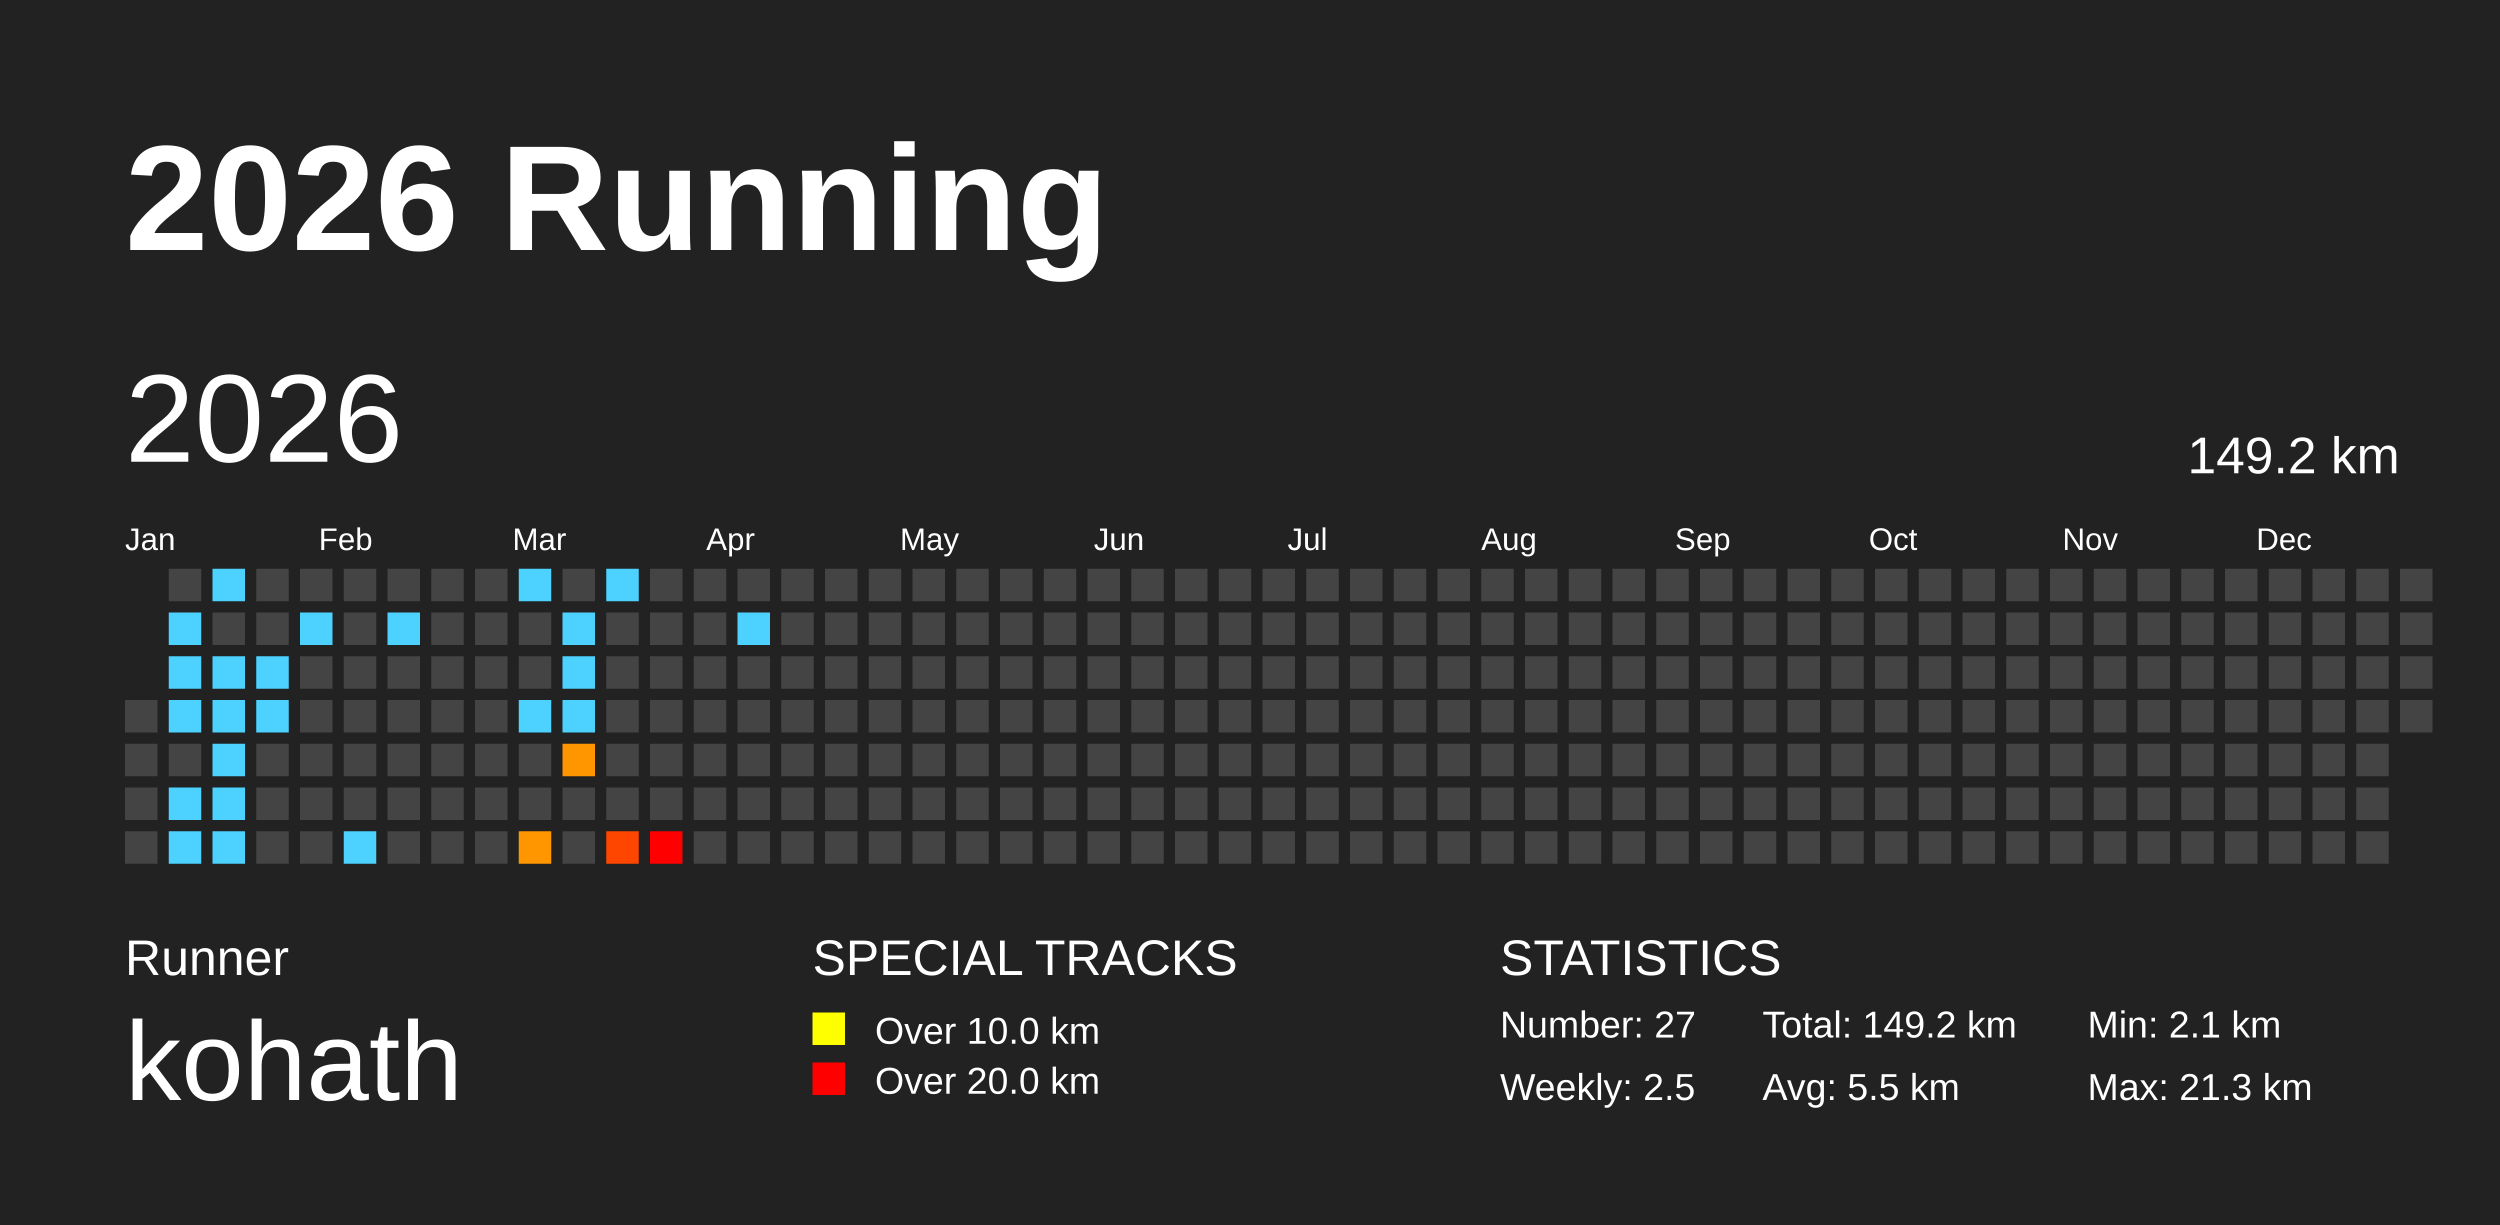
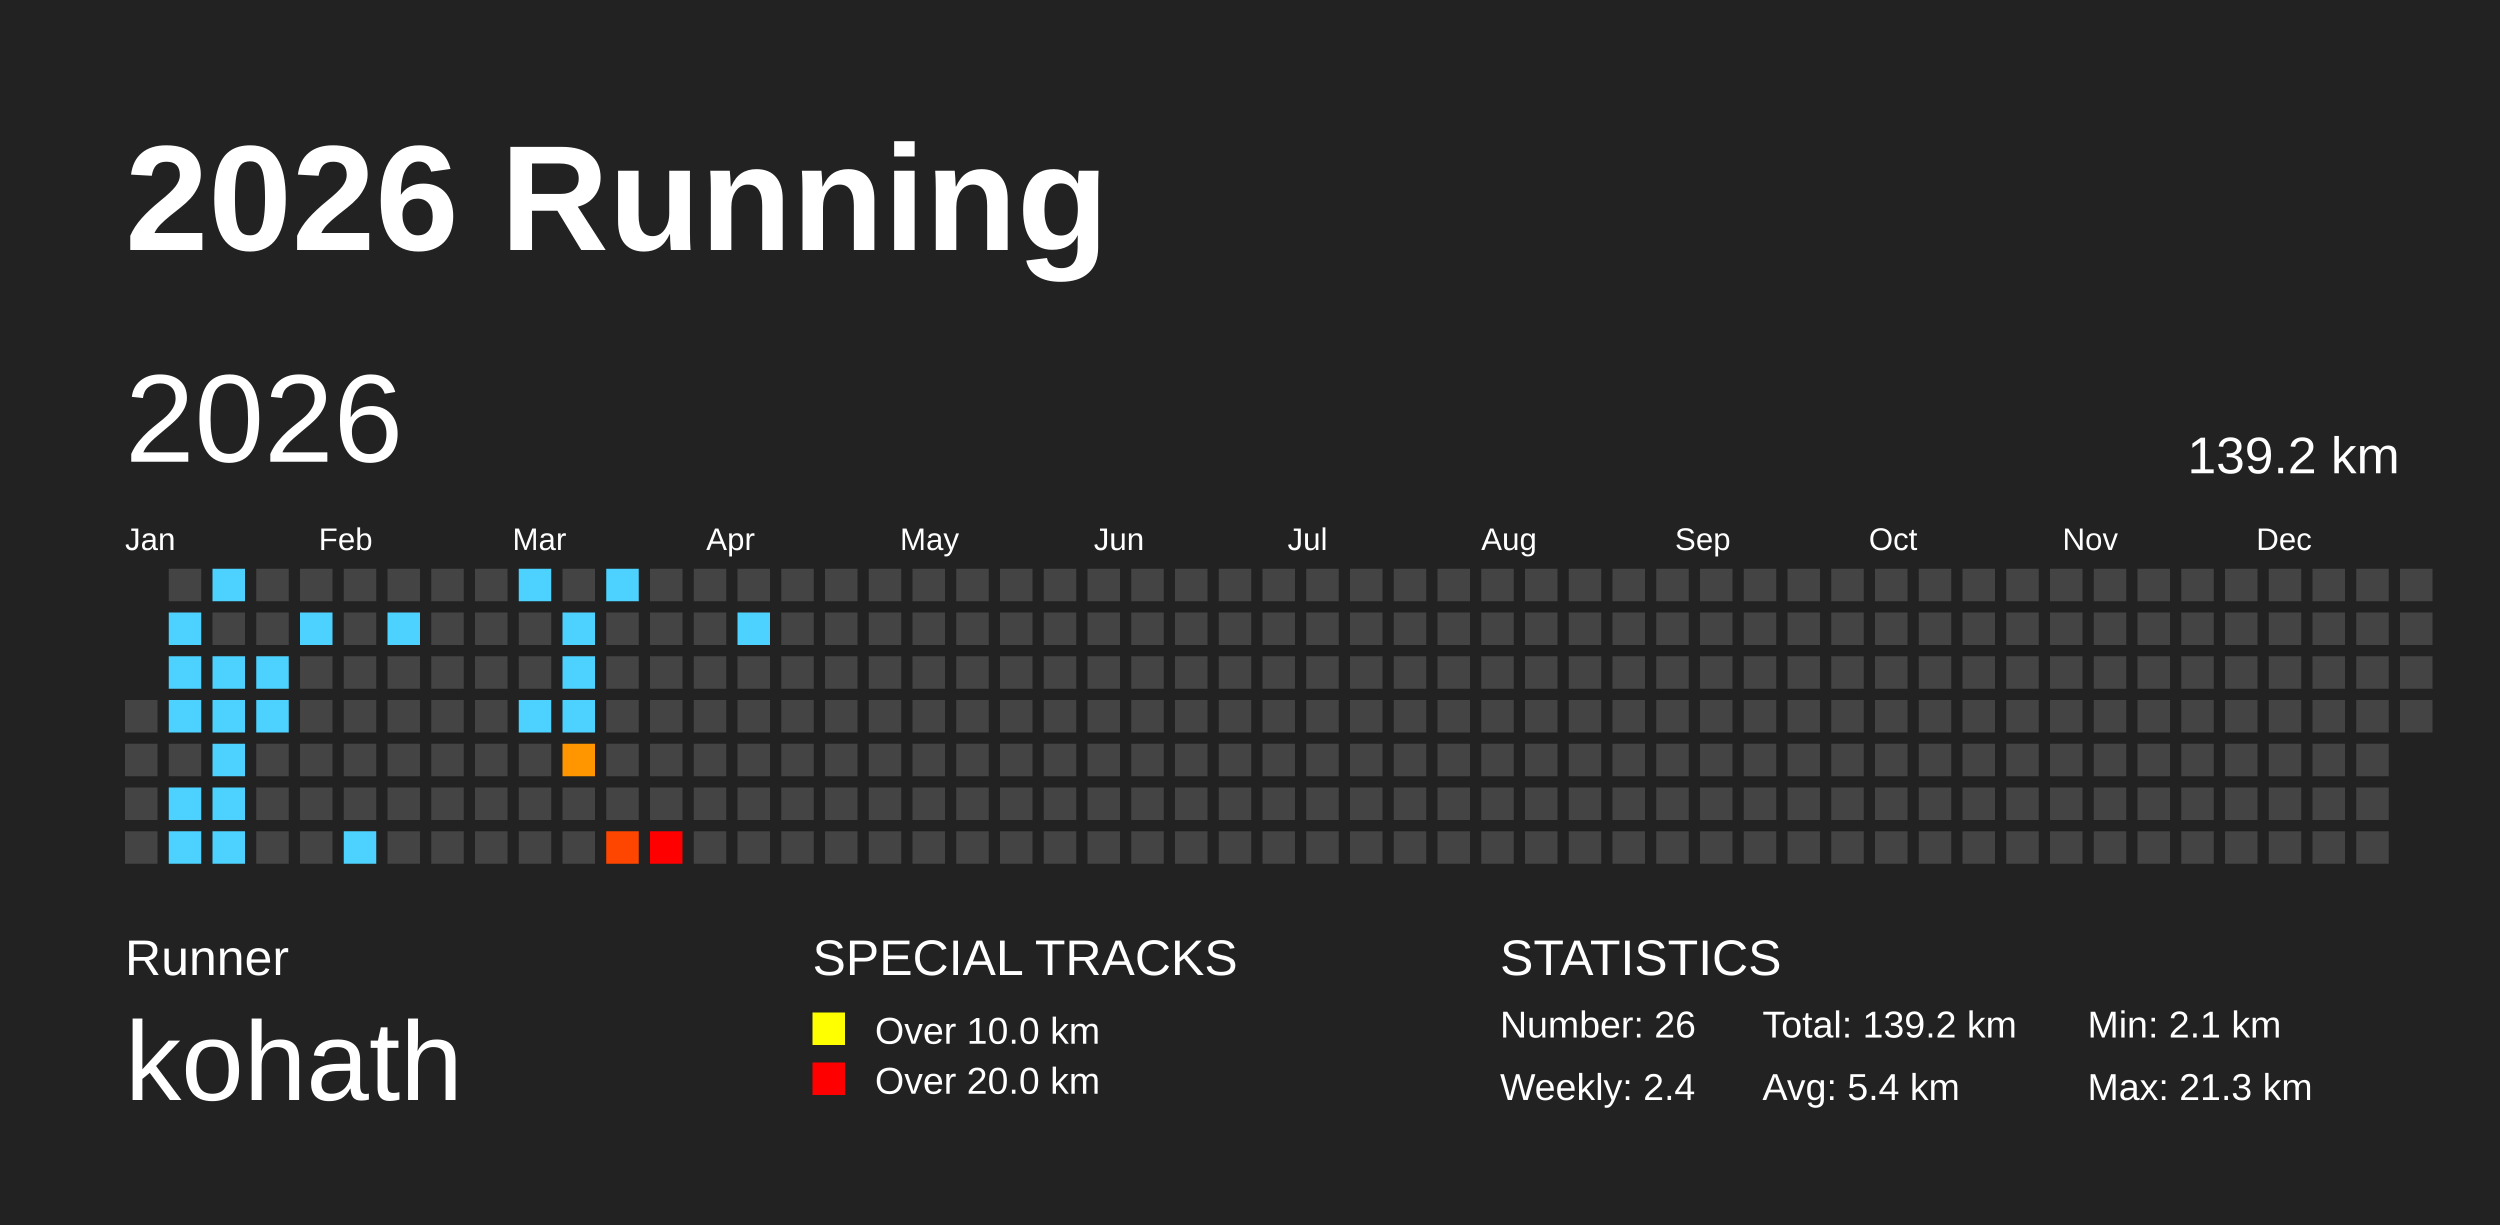
<svg xmlns="http://www.w3.org/2000/svg" baseProfile="full" height="98mm" version="1.1" viewBox="0,0,200,98" width="200mm">
  <defs>
    <pattern height="2" id="indoor-stripe" patternUnits="userSpaceOnUse" width="2">
      <line stroke="white" stroke-opacity="0.45" stroke-width="0.5" x1="0" x2="2" y1="2" y2="0" />
    </pattern>
  </defs>
  <rect fill="#222222" height="98" width="200" x="0" y="0" />
  <text fill="#FFFFFF" style="font-size:12px; font-family:Arial; font-weight:bold;" x="10" y="20">2026 Running</text>
  <text fill="#FFFFFF" style="font-size:4px; font-family:Arial" x="10" y="78">Runner</text>
  <text fill="#FFFFFF" style="font-size:9px; font-family:Arial" x="10" y="88">kohath</text>
  <text fill="#FFFFFF" style="font-size:4px; font-family:Arial" x="65" y="78">SPECIAL TRACKS</text>
  <rect fill="yellow" height="2.6" width="2.6" x="65" y="81" />
  <text fill="#FFFFFF" style="font-size:3px; font-family:Arial" x="70" y="83.5">Over 10.0 km</text>
  <rect fill="red" height="2.6" width="2.6" x="65" y="85" />
  <text fill="#FFFFFF" style="font-size:3px; font-family:Arial" x="70" y="87.5">Over 20.0 km</text>
  <text fill="#FFFFFF" style="font-size:4px; font-family:Arial" x="120" y="78">STATISTICS</text>
-   <text fill="#FFFFFF" style="font-size:3px; font-family:Arial" x="120" y="83">Number: 27</text>
-   <text fill="#FFFFFF" style="font-size:3px; font-family:Arial" x="120" y="88">Weekly: 2.5</text>
-   <text fill="#FFFFFF" style="font-size:3px; font-family:Arial" x="141" y="83">Total: 149.2 km</text>
-   <text fill="#FFFFFF" style="font-size:3px; font-family:Arial" x="141" y="88">Avg: 5.5 km</text>
+   <text fill="#FFFFFF" style="font-size:3px; font-family:Arial" x="120" y="83">Number: 26</text>
+   <text fill="#FFFFFF" style="font-size:3px; font-family:Arial" x="120" y="88">Weekly: 2.4</text>
+   <text fill="#FFFFFF" style="font-size:3px; font-family:Arial" x="141" y="83">Total: 139.2 km</text>
+   <text fill="#FFFFFF" style="font-size:3px; font-family:Arial" x="141" y="88">Avg: 5.4 km</text>
  <text fill="#FFFFFF" style="font-size:3px; font-family:Arial" x="167" y="83">Min: 2.1 km</text>
  <text fill="#FFFFFF" style="font-size:3px; font-family:Arial" x="167" y="88">Max: 21.3 km</text>
  <text dominant-baseline="hanging" fill="#FFFFFF" style="font-size:10.0px; font-family:Arial;" x="10" y="30">2026</text>
-   <text dominant-baseline="hanging" fill="#FFFFFF" style="font-size:4.125px; font-family:Arial;" x="175" y="35">149.2 km</text>
+   <text dominant-baseline="hanging" fill="#FFFFFF" style="font-size:4.125px; font-family:Arial;" x="175" y="35">139.2 km</text>
  <text fill="#FFFFFF" style="font-size:2.5px; font-family:Arial" x="10.0" y="44">Jan</text>
  <text fill="#FFFFFF" style="font-size:2.5px; font-family:Arial" x="25.5" y="44">Feb</text>
  <text fill="#FFFFFF" style="font-size:2.5px; font-family:Arial" x="41.0" y="44">Mar</text>
  <text fill="#FFFFFF" style="font-size:2.5px; font-family:Arial" x="56.5" y="44">Apr</text>
  <text fill="#FFFFFF" style="font-size:2.5px; font-family:Arial" x="72.0" y="44">May</text>
  <text fill="#FFFFFF" style="font-size:2.5px; font-family:Arial" x="87.5" y="44">Jun</text>
  <text fill="#FFFFFF" style="font-size:2.5px; font-family:Arial" x="103.0" y="44">Jul</text>
  <text fill="#FFFFFF" style="font-size:2.5px; font-family:Arial" x="118.5" y="44">Aug</text>
  <text fill="#FFFFFF" style="font-size:2.5px; font-family:Arial" x="134.0" y="44">Sep</text>
  <text fill="#FFFFFF" style="font-size:2.5px; font-family:Arial" x="149.5" y="44">Oct</text>
  <text fill="#FFFFFF" style="font-size:2.5px; font-family:Arial" x="165.0" y="44">Nov</text>
  <text fill="#FFFFFF" style="font-size:2.5px; font-family:Arial" x="180.5" y="44">Dec</text>
  <rect fill="#444444" height="2.6" width="2.6" x="10.0" y="56.0" />
  <rect fill="#444444" height="2.6" width="2.6" x="10.0" y="59.5" />
  <rect fill="#444444" height="2.6" width="2.6" x="10.0" y="63.0" />
  <rect fill="#444444" height="2.6" width="2.6" x="10.0" y="66.5" />
  <rect fill="#444444" height="2.6" width="2.6" x="13.5" y="45.5" />
  <rect fill="#4dd2ff" height="2.6" width="2.6" x="13.5" y="49.0" />
  <rect fill="#4dd2ff" height="2.6" width="2.6" x="13.5" y="52.5" />
  <rect fill="#4dd2ff" height="2.6" width="2.6" x="13.5" y="56.0" />
  <rect fill="#444444" height="2.6" width="2.6" x="13.5" y="59.5" />
  <rect fill="#4dd2ff" height="2.6" width="2.6" x="13.5" y="63.0" />
  <rect fill="#4dd2ff" height="2.6" width="2.6" x="13.5" y="66.5" />
  <rect fill="#4dd2ff" height="2.6" width="2.6" x="17.0" y="45.5" />
  <rect fill="#444444" height="2.6" width="2.6" x="17.0" y="49.0" />
  <rect fill="#4dd2ff" height="2.6" width="2.6" x="17.0" y="52.5" />
  <rect fill="#4dd2ff" height="2.6" width="2.6" x="17.0" y="56.0" />
  <rect fill="#4dd2ff" height="2.6" width="2.6" x="17.0" y="59.5" />
  <rect fill="#4dd2ff" height="2.6" width="2.6" x="17.0" y="63.0" />
  <rect fill="#4dd2ff" height="2.6" width="2.6" x="17.0" y="66.5" />
  <rect fill="#444444" height="2.6" width="2.6" x="20.5" y="45.5" />
  <rect fill="#444444" height="2.6" width="2.6" x="20.5" y="49.0" />
  <rect fill="#4dd2ff" height="2.6" width="2.6" x="20.5" y="52.5" />
  <rect fill="#4dd2ff" height="2.6" width="2.6" x="20.5" y="56.0" />
  <rect fill="#444444" height="2.6" width="2.6" x="20.5" y="59.5" />
  <rect fill="#444444" height="2.6" width="2.6" x="20.5" y="63.0" />
  <rect fill="#444444" height="2.6" width="2.6" x="20.5" y="66.5" />
  <rect fill="#444444" height="2.6" width="2.6" x="24.0" y="45.5" />
  <rect fill="#4dd2ff" height="2.6" width="2.6" x="24.0" y="49.0" />
  <rect fill="#444444" height="2.6" width="2.6" x="24.0" y="52.5" />
  <rect fill="#444444" height="2.6" width="2.6" x="24.0" y="56.0" />
  <rect fill="#444444" height="2.6" width="2.6" x="24.0" y="59.5" />
  <rect fill="#444444" height="2.6" width="2.6" x="24.0" y="63.0" />
  <rect fill="#444444" height="2.6" width="2.6" x="24.0" y="66.5" />
  <rect fill="#444444" height="2.6" width="2.6" x="27.5" y="45.5" />
  <rect fill="#444444" height="2.6" width="2.6" x="27.5" y="49.0" />
  <rect fill="#444444" height="2.6" width="2.6" x="27.5" y="52.5" />
  <rect fill="#444444" height="2.6" width="2.6" x="27.5" y="56.0" />
  <rect fill="#444444" height="2.6" width="2.6" x="27.5" y="59.5" />
  <rect fill="#444444" height="2.6" width="2.6" x="27.5" y="63.0" />
  <rect fill="#4dd2ff" height="2.6" width="2.6" x="27.5" y="66.5" />
  <rect fill="#444444" height="2.6" width="2.6" x="31.0" y="45.5" />
  <rect fill="#4dd2ff" height="2.6" width="2.6" x="31.0" y="49.0" />
  <rect fill="#444444" height="2.6" width="2.6" x="31.0" y="52.5" />
  <rect fill="#444444" height="2.6" width="2.6" x="31.0" y="56.0" />
  <rect fill="#444444" height="2.6" width="2.6" x="31.0" y="59.5" />
  <rect fill="#444444" height="2.6" width="2.6" x="31.0" y="63.0" />
  <rect fill="#444444" height="2.6" width="2.6" x="31.0" y="66.5" />
  <rect fill="#444444" height="2.6" width="2.6" x="34.5" y="45.5" />
  <rect fill="#444444" height="2.6" width="2.6" x="34.5" y="49.0" />
  <rect fill="#444444" height="2.6" width="2.6" x="34.5" y="52.5" />
  <rect fill="#444444" height="2.6" width="2.6" x="34.5" y="56.0" />
  <rect fill="#444444" height="2.6" width="2.6" x="34.5" y="59.5" />
  <rect fill="#444444" height="2.6" width="2.6" x="34.5" y="63.0" />
  <rect fill="#444444" height="2.6" width="2.6" x="34.5" y="66.5" />
  <rect fill="#444444" height="2.6" width="2.6" x="38.0" y="45.5" />
  <rect fill="#444444" height="2.6" width="2.6" x="38.0" y="49.0" />
  <rect fill="#444444" height="2.6" width="2.6" x="38.0" y="52.5" />
  <rect fill="#444444" height="2.6" width="2.6" x="38.0" y="56.0" />
  <rect fill="#444444" height="2.6" width="2.6" x="38.0" y="59.5" />
  <rect fill="#444444" height="2.6" width="2.6" x="38.0" y="63.0" />
  <rect fill="#444444" height="2.6" width="2.6" x="38.0" y="66.5" />
  <rect fill="#4dd2ff" height="2.6" width="2.6" x="41.5" y="45.5" />
  <rect fill="#444444" height="2.6" width="2.6" x="41.5" y="49.0" />
  <rect fill="#444444" height="2.6" width="2.6" x="41.5" y="52.5" />
  <rect fill="#4dd2ff" height="2.6" width="2.6" x="41.5" y="56.0" />
  <rect fill="#444444" height="2.6" width="2.6" x="41.5" y="59.5" />
  <rect fill="#444444" height="2.6" width="2.6" x="41.5" y="63.0" />
-   <rect fill="#ff9600" height="2.6" width="2.6" x="41.5" y="66.5" />
+   <rect fill="#444444" height="2.6" width="2.6" x="41.5" y="66.5" />
  <rect fill="#444444" height="2.6" width="2.6" x="45.0" y="45.5" />
  <rect fill="#4dd2ff" height="2.6" width="2.6" x="45.0" y="49.0" />
  <rect fill="#4dd2ff" height="2.6" width="2.6" x="45.0" y="52.5" />
  <rect fill="#4dd2ff" height="2.6" width="2.6" x="45.0" y="56.0" />
  <rect fill="#ff9600" height="2.6" width="2.6" x="45.0" y="59.5" />
  <rect fill="#444444" height="2.6" width="2.6" x="45.0" y="63.0" />
  <rect fill="#444444" height="2.6" width="2.6" x="45.0" y="66.5" />
  <rect fill="#4dd2ff" height="2.6" width="2.6" x="48.5" y="45.5" />
  <rect fill="#444444" height="2.6" width="2.6" x="48.5" y="49.0" />
  <rect fill="#444444" height="2.6" width="2.6" x="48.5" y="52.5" />
  <rect fill="#444444" height="2.6" width="2.6" x="48.5" y="56.0" />
  <rect fill="#444444" height="2.6" width="2.6" x="48.5" y="59.5" />
  <rect fill="#444444" height="2.6" width="2.6" x="48.5" y="63.0" />
  <rect fill="#ff4600" height="2.6" width="2.6" x="48.5" y="66.5" />
  <rect fill="#444444" height="2.6" width="2.6" x="52.0" y="45.5" />
  <rect fill="#444444" height="2.6" width="2.6" x="52.0" y="49.0" />
  <rect fill="#444444" height="2.6" width="2.6" x="52.0" y="52.5" />
  <rect fill="#444444" height="2.6" width="2.6" x="52.0" y="56.0" />
  <rect fill="#444444" height="2.6" width="2.6" x="52.0" y="59.5" />
  <rect fill="#444444" height="2.6" width="2.6" x="52.0" y="63.0" />
  <rect fill="red" height="2.6" width="2.6" x="52.0" y="66.5" />
  <rect fill="#444444" height="2.6" width="2.6" x="55.5" y="45.5" />
  <rect fill="#444444" height="2.6" width="2.6" x="55.5" y="49.0" />
  <rect fill="#444444" height="2.6" width="2.6" x="55.5" y="52.5" />
  <rect fill="#444444" height="2.6" width="2.6" x="55.5" y="56.0" />
  <rect fill="#444444" height="2.6" width="2.6" x="55.5" y="59.5" />
  <rect fill="#444444" height="2.6" width="2.6" x="55.5" y="63.0" />
  <rect fill="#444444" height="2.6" width="2.6" x="55.5" y="66.5" />
  <rect fill="#444444" height="2.6" width="2.6" x="59.0" y="45.5" />
  <rect fill="#4dd2ff" height="2.6" width="2.6" x="59.0" y="49.0" />
  <rect fill="#444444" height="2.6" width="2.6" x="59.0" y="52.5" />
  <rect fill="#444444" height="2.6" width="2.6" x="59.0" y="56.0" />
  <rect fill="#444444" height="2.6" width="2.6" x="59.0" y="59.5" />
  <rect fill="#444444" height="2.6" width="2.6" x="59.0" y="63.0" />
  <rect fill="#444444" height="2.6" width="2.6" x="59.0" y="66.5" />
  <rect fill="#444444" height="2.6" width="2.6" x="62.5" y="45.5" />
  <rect fill="#444444" height="2.6" width="2.6" x="62.5" y="49.0" />
  <rect fill="#444444" height="2.6" width="2.6" x="62.5" y="52.5" />
  <rect fill="#444444" height="2.6" width="2.6" x="62.5" y="56.0" />
  <rect fill="#444444" height="2.6" width="2.6" x="62.5" y="59.5" />
  <rect fill="#444444" height="2.6" width="2.6" x="62.5" y="63.0" />
  <rect fill="#444444" height="2.6" width="2.6" x="62.5" y="66.5" />
  <rect fill="#444444" height="2.6" width="2.6" x="66.0" y="45.5" />
  <rect fill="#444444" height="2.6" width="2.6" x="66.0" y="49.0" />
  <rect fill="#444444" height="2.6" width="2.6" x="66.0" y="52.5" />
  <rect fill="#444444" height="2.6" width="2.6" x="66.0" y="56.0" />
  <rect fill="#444444" height="2.6" width="2.6" x="66.0" y="59.5" />
  <rect fill="#444444" height="2.6" width="2.6" x="66.0" y="63.0" />
  <rect fill="#444444" height="2.6" width="2.6" x="66.0" y="66.5" />
  <rect fill="#444444" height="2.6" width="2.6" x="69.5" y="45.5" />
  <rect fill="#444444" height="2.6" width="2.6" x="69.5" y="49.0" />
  <rect fill="#444444" height="2.6" width="2.6" x="69.5" y="52.5" />
  <rect fill="#444444" height="2.6" width="2.6" x="69.5" y="56.0" />
  <rect fill="#444444" height="2.6" width="2.6" x="69.5" y="59.5" />
  <rect fill="#444444" height="2.6" width="2.6" x="69.5" y="63.0" />
  <rect fill="#444444" height="2.6" width="2.6" x="69.5" y="66.5" />
  <rect fill="#444444" height="2.6" width="2.6" x="73.0" y="45.5" />
  <rect fill="#444444" height="2.6" width="2.6" x="73.0" y="49.0" />
  <rect fill="#444444" height="2.6" width="2.6" x="73.0" y="52.5" />
  <rect fill="#444444" height="2.6" width="2.6" x="73.0" y="56.0" />
  <rect fill="#444444" height="2.6" width="2.6" x="73.0" y="59.5" />
  <rect fill="#444444" height="2.6" width="2.6" x="73.0" y="63.0" />
  <rect fill="#444444" height="2.6" width="2.6" x="73.0" y="66.5" />
  <rect fill="#444444" height="2.6" width="2.6" x="76.5" y="45.5" />
  <rect fill="#444444" height="2.6" width="2.6" x="76.5" y="49.0" />
  <rect fill="#444444" height="2.6" width="2.6" x="76.5" y="52.5" />
  <rect fill="#444444" height="2.6" width="2.6" x="76.5" y="56.0" />
  <rect fill="#444444" height="2.6" width="2.6" x="76.5" y="59.5" />
  <rect fill="#444444" height="2.6" width="2.6" x="76.5" y="63.0" />
  <rect fill="#444444" height="2.6" width="2.6" x="76.5" y="66.5" />
  <rect fill="#444444" height="2.6" width="2.6" x="80.0" y="45.5" />
  <rect fill="#444444" height="2.6" width="2.6" x="80.0" y="49.0" />
  <rect fill="#444444" height="2.6" width="2.6" x="80.0" y="52.5" />
  <rect fill="#444444" height="2.6" width="2.6" x="80.0" y="56.0" />
  <rect fill="#444444" height="2.6" width="2.6" x="80.0" y="59.5" />
  <rect fill="#444444" height="2.6" width="2.6" x="80.0" y="63.0" />
  <rect fill="#444444" height="2.6" width="2.6" x="80.0" y="66.5" />
  <rect fill="#444444" height="2.6" width="2.6" x="83.5" y="45.5" />
  <rect fill="#444444" height="2.6" width="2.6" x="83.5" y="49.0" />
  <rect fill="#444444" height="2.6" width="2.6" x="83.5" y="52.5" />
  <rect fill="#444444" height="2.6" width="2.6" x="83.5" y="56.0" />
  <rect fill="#444444" height="2.6" width="2.6" x="83.5" y="59.5" />
  <rect fill="#444444" height="2.6" width="2.6" x="83.5" y="63.0" />
  <rect fill="#444444" height="2.6" width="2.6" x="83.5" y="66.5" />
  <rect fill="#444444" height="2.6" width="2.6" x="87.0" y="45.5" />
  <rect fill="#444444" height="2.6" width="2.6" x="87.0" y="49.0" />
  <rect fill="#444444" height="2.6" width="2.6" x="87.0" y="52.5" />
  <rect fill="#444444" height="2.6" width="2.6" x="87.0" y="56.0" />
  <rect fill="#444444" height="2.6" width="2.6" x="87.0" y="59.5" />
  <rect fill="#444444" height="2.6" width="2.6" x="87.0" y="63.0" />
  <rect fill="#444444" height="2.6" width="2.6" x="87.0" y="66.5" />
  <rect fill="#444444" height="2.6" width="2.6" x="90.5" y="45.5" />
  <rect fill="#444444" height="2.6" width="2.6" x="90.5" y="49.0" />
  <rect fill="#444444" height="2.6" width="2.6" x="90.5" y="52.5" />
  <rect fill="#444444" height="2.6" width="2.6" x="90.5" y="56.0" />
  <rect fill="#444444" height="2.6" width="2.6" x="90.5" y="59.5" />
  <rect fill="#444444" height="2.6" width="2.6" x="90.5" y="63.0" />
  <rect fill="#444444" height="2.6" width="2.6" x="90.5" y="66.5" />
  <rect fill="#444444" height="2.6" width="2.6" x="94.0" y="45.5" />
  <rect fill="#444444" height="2.6" width="2.6" x="94.0" y="49.0" />
  <rect fill="#444444" height="2.6" width="2.6" x="94.0" y="52.5" />
  <rect fill="#444444" height="2.6" width="2.6" x="94.0" y="56.0" />
  <rect fill="#444444" height="2.6" width="2.6" x="94.0" y="59.5" />
  <rect fill="#444444" height="2.6" width="2.6" x="94.0" y="63.0" />
  <rect fill="#444444" height="2.6" width="2.6" x="94.0" y="66.5" />
  <rect fill="#444444" height="2.6" width="2.6" x="97.5" y="45.5" />
  <rect fill="#444444" height="2.6" width="2.6" x="97.5" y="49.0" />
  <rect fill="#444444" height="2.6" width="2.6" x="97.5" y="52.5" />
  <rect fill="#444444" height="2.6" width="2.6" x="97.5" y="56.0" />
  <rect fill="#444444" height="2.6" width="2.6" x="97.5" y="59.5" />
  <rect fill="#444444" height="2.6" width="2.6" x="97.5" y="63.0" />
  <rect fill="#444444" height="2.6" width="2.6" x="97.5" y="66.5" />
  <rect fill="#444444" height="2.6" width="2.6" x="101.0" y="45.5" />
  <rect fill="#444444" height="2.6" width="2.6" x="101.0" y="49.0" />
  <rect fill="#444444" height="2.6" width="2.6" x="101.0" y="52.5" />
  <rect fill="#444444" height="2.6" width="2.6" x="101.0" y="56.0" />
  <rect fill="#444444" height="2.6" width="2.6" x="101.0" y="59.5" />
  <rect fill="#444444" height="2.6" width="2.6" x="101.0" y="63.0" />
  <rect fill="#444444" height="2.6" width="2.6" x="101.0" y="66.5" />
  <rect fill="#444444" height="2.6" width="2.6" x="104.5" y="45.5" />
  <rect fill="#444444" height="2.6" width="2.6" x="104.5" y="49.0" />
  <rect fill="#444444" height="2.6" width="2.6" x="104.5" y="52.5" />
  <rect fill="#444444" height="2.6" width="2.6" x="104.5" y="56.0" />
  <rect fill="#444444" height="2.6" width="2.6" x="104.5" y="59.5" />
  <rect fill="#444444" height="2.6" width="2.6" x="104.5" y="63.0" />
  <rect fill="#444444" height="2.6" width="2.6" x="104.5" y="66.5" />
  <rect fill="#444444" height="2.6" width="2.6" x="108.0" y="45.5" />
  <rect fill="#444444" height="2.6" width="2.6" x="108.0" y="49.0" />
  <rect fill="#444444" height="2.6" width="2.6" x="108.0" y="52.5" />
  <rect fill="#444444" height="2.6" width="2.6" x="108.0" y="56.0" />
  <rect fill="#444444" height="2.6" width="2.6" x="108.0" y="59.5" />
  <rect fill="#444444" height="2.6" width="2.6" x="108.0" y="63.0" />
  <rect fill="#444444" height="2.6" width="2.6" x="108.0" y="66.5" />
  <rect fill="#444444" height="2.6" width="2.6" x="111.5" y="45.5" />
  <rect fill="#444444" height="2.6" width="2.6" x="111.5" y="49.0" />
  <rect fill="#444444" height="2.6" width="2.6" x="111.5" y="52.5" />
  <rect fill="#444444" height="2.6" width="2.6" x="111.5" y="56.0" />
  <rect fill="#444444" height="2.6" width="2.6" x="111.5" y="59.5" />
  <rect fill="#444444" height="2.6" width="2.6" x="111.5" y="63.0" />
  <rect fill="#444444" height="2.6" width="2.6" x="111.5" y="66.5" />
  <rect fill="#444444" height="2.6" width="2.6" x="115.0" y="45.5" />
  <rect fill="#444444" height="2.6" width="2.6" x="115.0" y="49.0" />
  <rect fill="#444444" height="2.6" width="2.6" x="115.0" y="52.5" />
  <rect fill="#444444" height="2.6" width="2.6" x="115.0" y="56.0" />
  <rect fill="#444444" height="2.6" width="2.6" x="115.0" y="59.5" />
  <rect fill="#444444" height="2.6" width="2.6" x="115.0" y="63.0" />
  <rect fill="#444444" height="2.6" width="2.6" x="115.0" y="66.5" />
  <rect fill="#444444" height="2.6" width="2.6" x="118.5" y="45.5" />
  <rect fill="#444444" height="2.6" width="2.6" x="118.5" y="49.0" />
  <rect fill="#444444" height="2.6" width="2.6" x="118.5" y="52.5" />
  <rect fill="#444444" height="2.6" width="2.6" x="118.5" y="56.0" />
  <rect fill="#444444" height="2.6" width="2.6" x="118.5" y="59.5" />
  <rect fill="#444444" height="2.6" width="2.6" x="118.5" y="63.0" />
  <rect fill="#444444" height="2.6" width="2.6" x="118.5" y="66.5" />
  <rect fill="#444444" height="2.6" width="2.6" x="122.0" y="45.5" />
  <rect fill="#444444" height="2.6" width="2.6" x="122.0" y="49.0" />
  <rect fill="#444444" height="2.6" width="2.6" x="122.0" y="52.5" />
  <rect fill="#444444" height="2.6" width="2.6" x="122.0" y="56.0" />
  <rect fill="#444444" height="2.6" width="2.6" x="122.0" y="59.5" />
  <rect fill="#444444" height="2.6" width="2.6" x="122.0" y="63.0" />
  <rect fill="#444444" height="2.6" width="2.6" x="122.0" y="66.5" />
  <rect fill="#444444" height="2.6" width="2.6" x="125.5" y="45.5" />
  <rect fill="#444444" height="2.6" width="2.6" x="125.5" y="49.0" />
  <rect fill="#444444" height="2.6" width="2.6" x="125.5" y="52.5" />
  <rect fill="#444444" height="2.6" width="2.6" x="125.5" y="56.0" />
  <rect fill="#444444" height="2.6" width="2.6" x="125.5" y="59.5" />
  <rect fill="#444444" height="2.6" width="2.6" x="125.5" y="63.0" />
  <rect fill="#444444" height="2.6" width="2.6" x="125.5" y="66.5" />
  <rect fill="#444444" height="2.6" width="2.6" x="129.0" y="45.5" />
  <rect fill="#444444" height="2.6" width="2.6" x="129.0" y="49.0" />
  <rect fill="#444444" height="2.6" width="2.6" x="129.0" y="52.5" />
  <rect fill="#444444" height="2.6" width="2.6" x="129.0" y="56.0" />
  <rect fill="#444444" height="2.6" width="2.6" x="129.0" y="59.5" />
  <rect fill="#444444" height="2.6" width="2.6" x="129.0" y="63.0" />
  <rect fill="#444444" height="2.6" width="2.6" x="129.0" y="66.5" />
  <rect fill="#444444" height="2.6" width="2.6" x="132.5" y="45.5" />
  <rect fill="#444444" height="2.6" width="2.6" x="132.5" y="49.0" />
  <rect fill="#444444" height="2.6" width="2.6" x="132.5" y="52.5" />
  <rect fill="#444444" height="2.6" width="2.6" x="132.5" y="56.0" />
  <rect fill="#444444" height="2.6" width="2.6" x="132.5" y="59.5" />
  <rect fill="#444444" height="2.6" width="2.6" x="132.5" y="63.0" />
  <rect fill="#444444" height="2.6" width="2.6" x="132.5" y="66.5" />
  <rect fill="#444444" height="2.6" width="2.6" x="136.0" y="45.5" />
  <rect fill="#444444" height="2.6" width="2.6" x="136.0" y="49.0" />
  <rect fill="#444444" height="2.6" width="2.6" x="136.0" y="52.5" />
  <rect fill="#444444" height="2.6" width="2.6" x="136.0" y="56.0" />
  <rect fill="#444444" height="2.6" width="2.6" x="136.0" y="59.5" />
  <rect fill="#444444" height="2.6" width="2.6" x="136.0" y="63.0" />
  <rect fill="#444444" height="2.6" width="2.6" x="136.0" y="66.5" />
  <rect fill="#444444" height="2.6" width="2.6" x="139.5" y="45.5" />
  <rect fill="#444444" height="2.6" width="2.6" x="139.5" y="49.0" />
  <rect fill="#444444" height="2.6" width="2.6" x="139.5" y="52.5" />
  <rect fill="#444444" height="2.6" width="2.6" x="139.5" y="56.0" />
  <rect fill="#444444" height="2.6" width="2.6" x="139.5" y="59.5" />
  <rect fill="#444444" height="2.6" width="2.6" x="139.5" y="63.0" />
  <rect fill="#444444" height="2.6" width="2.6" x="139.5" y="66.5" />
  <rect fill="#444444" height="2.6" width="2.6" x="143.0" y="45.5" />
  <rect fill="#444444" height="2.6" width="2.6" x="143.0" y="49.0" />
  <rect fill="#444444" height="2.6" width="2.6" x="143.0" y="52.5" />
  <rect fill="#444444" height="2.6" width="2.6" x="143.0" y="56.0" />
  <rect fill="#444444" height="2.6" width="2.6" x="143.0" y="59.5" />
  <rect fill="#444444" height="2.6" width="2.6" x="143.0" y="63.0" />
  <rect fill="#444444" height="2.6" width="2.6" x="143.0" y="66.5" />
  <rect fill="#444444" height="2.6" width="2.6" x="146.5" y="45.5" />
  <rect fill="#444444" height="2.6" width="2.6" x="146.5" y="49.0" />
  <rect fill="#444444" height="2.6" width="2.6" x="146.5" y="52.5" />
  <rect fill="#444444" height="2.6" width="2.6" x="146.5" y="56.0" />
  <rect fill="#444444" height="2.6" width="2.6" x="146.5" y="59.5" />
  <rect fill="#444444" height="2.6" width="2.6" x="146.5" y="63.0" />
  <rect fill="#444444" height="2.6" width="2.6" x="146.5" y="66.5" />
  <rect fill="#444444" height="2.6" width="2.6" x="150.0" y="45.5" />
  <rect fill="#444444" height="2.6" width="2.6" x="150.0" y="49.0" />
  <rect fill="#444444" height="2.6" width="2.6" x="150.0" y="52.5" />
  <rect fill="#444444" height="2.6" width="2.6" x="150.0" y="56.0" />
  <rect fill="#444444" height="2.6" width="2.6" x="150.0" y="59.5" />
  <rect fill="#444444" height="2.6" width="2.6" x="150.0" y="63.0" />
  <rect fill="#444444" height="2.6" width="2.6" x="150.0" y="66.5" />
  <rect fill="#444444" height="2.6" width="2.6" x="153.5" y="45.5" />
  <rect fill="#444444" height="2.6" width="2.6" x="153.5" y="49.0" />
  <rect fill="#444444" height="2.6" width="2.6" x="153.5" y="52.5" />
  <rect fill="#444444" height="2.6" width="2.6" x="153.5" y="56.0" />
  <rect fill="#444444" height="2.6" width="2.6" x="153.5" y="59.5" />
  <rect fill="#444444" height="2.6" width="2.6" x="153.5" y="63.0" />
  <rect fill="#444444" height="2.6" width="2.6" x="153.5" y="66.5" />
  <rect fill="#444444" height="2.6" width="2.6" x="157.0" y="45.5" />
  <rect fill="#444444" height="2.6" width="2.6" x="157.0" y="49.0" />
  <rect fill="#444444" height="2.6" width="2.6" x="157.0" y="52.5" />
  <rect fill="#444444" height="2.6" width="2.6" x="157.0" y="56.0" />
  <rect fill="#444444" height="2.6" width="2.6" x="157.0" y="59.5" />
  <rect fill="#444444" height="2.6" width="2.6" x="157.0" y="63.0" />
  <rect fill="#444444" height="2.6" width="2.6" x="157.0" y="66.5" />
  <rect fill="#444444" height="2.6" width="2.6" x="160.5" y="45.5" />
  <rect fill="#444444" height="2.6" width="2.6" x="160.5" y="49.0" />
  <rect fill="#444444" height="2.6" width="2.6" x="160.5" y="52.5" />
  <rect fill="#444444" height="2.6" width="2.6" x="160.5" y="56.0" />
  <rect fill="#444444" height="2.6" width="2.6" x="160.5" y="59.5" />
  <rect fill="#444444" height="2.6" width="2.6" x="160.5" y="63.0" />
  <rect fill="#444444" height="2.6" width="2.6" x="160.5" y="66.5" />
  <rect fill="#444444" height="2.6" width="2.6" x="164.0" y="45.5" />
  <rect fill="#444444" height="2.6" width="2.6" x="164.0" y="49.0" />
  <rect fill="#444444" height="2.6" width="2.6" x="164.0" y="52.5" />
  <rect fill="#444444" height="2.6" width="2.6" x="164.0" y="56.0" />
  <rect fill="#444444" height="2.6" width="2.6" x="164.0" y="59.5" />
  <rect fill="#444444" height="2.6" width="2.6" x="164.0" y="63.0" />
  <rect fill="#444444" height="2.6" width="2.6" x="164.0" y="66.5" />
  <rect fill="#444444" height="2.6" width="2.6" x="167.5" y="45.5" />
  <rect fill="#444444" height="2.6" width="2.6" x="167.5" y="49.0" />
  <rect fill="#444444" height="2.6" width="2.6" x="167.5" y="52.5" />
  <rect fill="#444444" height="2.6" width="2.6" x="167.5" y="56.0" />
  <rect fill="#444444" height="2.6" width="2.6" x="167.5" y="59.5" />
  <rect fill="#444444" height="2.6" width="2.6" x="167.5" y="63.0" />
  <rect fill="#444444" height="2.6" width="2.6" x="167.5" y="66.5" />
  <rect fill="#444444" height="2.6" width="2.6" x="171.0" y="45.5" />
  <rect fill="#444444" height="2.6" width="2.6" x="171.0" y="49.0" />
  <rect fill="#444444" height="2.6" width="2.6" x="171.0" y="52.5" />
  <rect fill="#444444" height="2.6" width="2.6" x="171.0" y="56.0" />
  <rect fill="#444444" height="2.6" width="2.6" x="171.0" y="59.5" />
  <rect fill="#444444" height="2.6" width="2.6" x="171.0" y="63.0" />
  <rect fill="#444444" height="2.6" width="2.6" x="171.0" y="66.5" />
  <rect fill="#444444" height="2.6" width="2.6" x="174.5" y="45.5" />
  <rect fill="#444444" height="2.6" width="2.6" x="174.5" y="49.0" />
  <rect fill="#444444" height="2.6" width="2.6" x="174.5" y="52.5" />
  <rect fill="#444444" height="2.6" width="2.6" x="174.5" y="56.0" />
  <rect fill="#444444" height="2.6" width="2.6" x="174.5" y="59.5" />
  <rect fill="#444444" height="2.6" width="2.6" x="174.5" y="63.0" />
  <rect fill="#444444" height="2.6" width="2.6" x="174.5" y="66.5" />
  <rect fill="#444444" height="2.6" width="2.6" x="178.0" y="45.5" />
  <rect fill="#444444" height="2.6" width="2.6" x="178.0" y="49.0" />
  <rect fill="#444444" height="2.6" width="2.6" x="178.0" y="52.5" />
  <rect fill="#444444" height="2.6" width="2.6" x="178.0" y="56.0" />
  <rect fill="#444444" height="2.6" width="2.6" x="178.0" y="59.5" />
  <rect fill="#444444" height="2.6" width="2.6" x="178.0" y="63.0" />
  <rect fill="#444444" height="2.6" width="2.6" x="178.0" y="66.5" />
  <rect fill="#444444" height="2.6" width="2.6" x="181.5" y="45.5" />
  <rect fill="#444444" height="2.6" width="2.6" x="181.5" y="49.0" />
  <rect fill="#444444" height="2.6" width="2.6" x="181.5" y="52.5" />
  <rect fill="#444444" height="2.6" width="2.6" x="181.5" y="56.0" />
  <rect fill="#444444" height="2.6" width="2.6" x="181.5" y="59.5" />
  <rect fill="#444444" height="2.6" width="2.6" x="181.5" y="63.0" />
  <rect fill="#444444" height="2.6" width="2.6" x="181.5" y="66.5" />
  <rect fill="#444444" height="2.6" width="2.6" x="185.0" y="45.5" />
  <rect fill="#444444" height="2.6" width="2.6" x="185.0" y="49.0" />
  <rect fill="#444444" height="2.6" width="2.6" x="185.0" y="52.5" />
  <rect fill="#444444" height="2.6" width="2.6" x="185.0" y="56.0" />
  <rect fill="#444444" height="2.6" width="2.6" x="185.0" y="59.5" />
  <rect fill="#444444" height="2.6" width="2.6" x="185.0" y="63.0" />
  <rect fill="#444444" height="2.6" width="2.6" x="185.0" y="66.5" />
  <rect fill="#444444" height="2.6" width="2.6" x="188.5" y="45.5" />
  <rect fill="#444444" height="2.6" width="2.6" x="188.5" y="49.0" />
  <rect fill="#444444" height="2.6" width="2.6" x="188.5" y="52.5" />
  <rect fill="#444444" height="2.6" width="2.6" x="188.5" y="56.0" />
  <rect fill="#444444" height="2.6" width="2.6" x="188.5" y="59.5" />
  <rect fill="#444444" height="2.6" width="2.6" x="188.5" y="63.0" />
  <rect fill="#444444" height="2.6" width="2.6" x="188.5" y="66.5" />
  <rect fill="#444444" height="2.6" width="2.6" x="192.0" y="45.5" />
  <rect fill="#444444" height="2.6" width="2.6" x="192.0" y="49.0" />
  <rect fill="#444444" height="2.6" width="2.6" x="192.0" y="52.5" />
  <rect fill="#444444" height="2.6" width="2.6" x="192.0" y="56.0" />
</svg>
